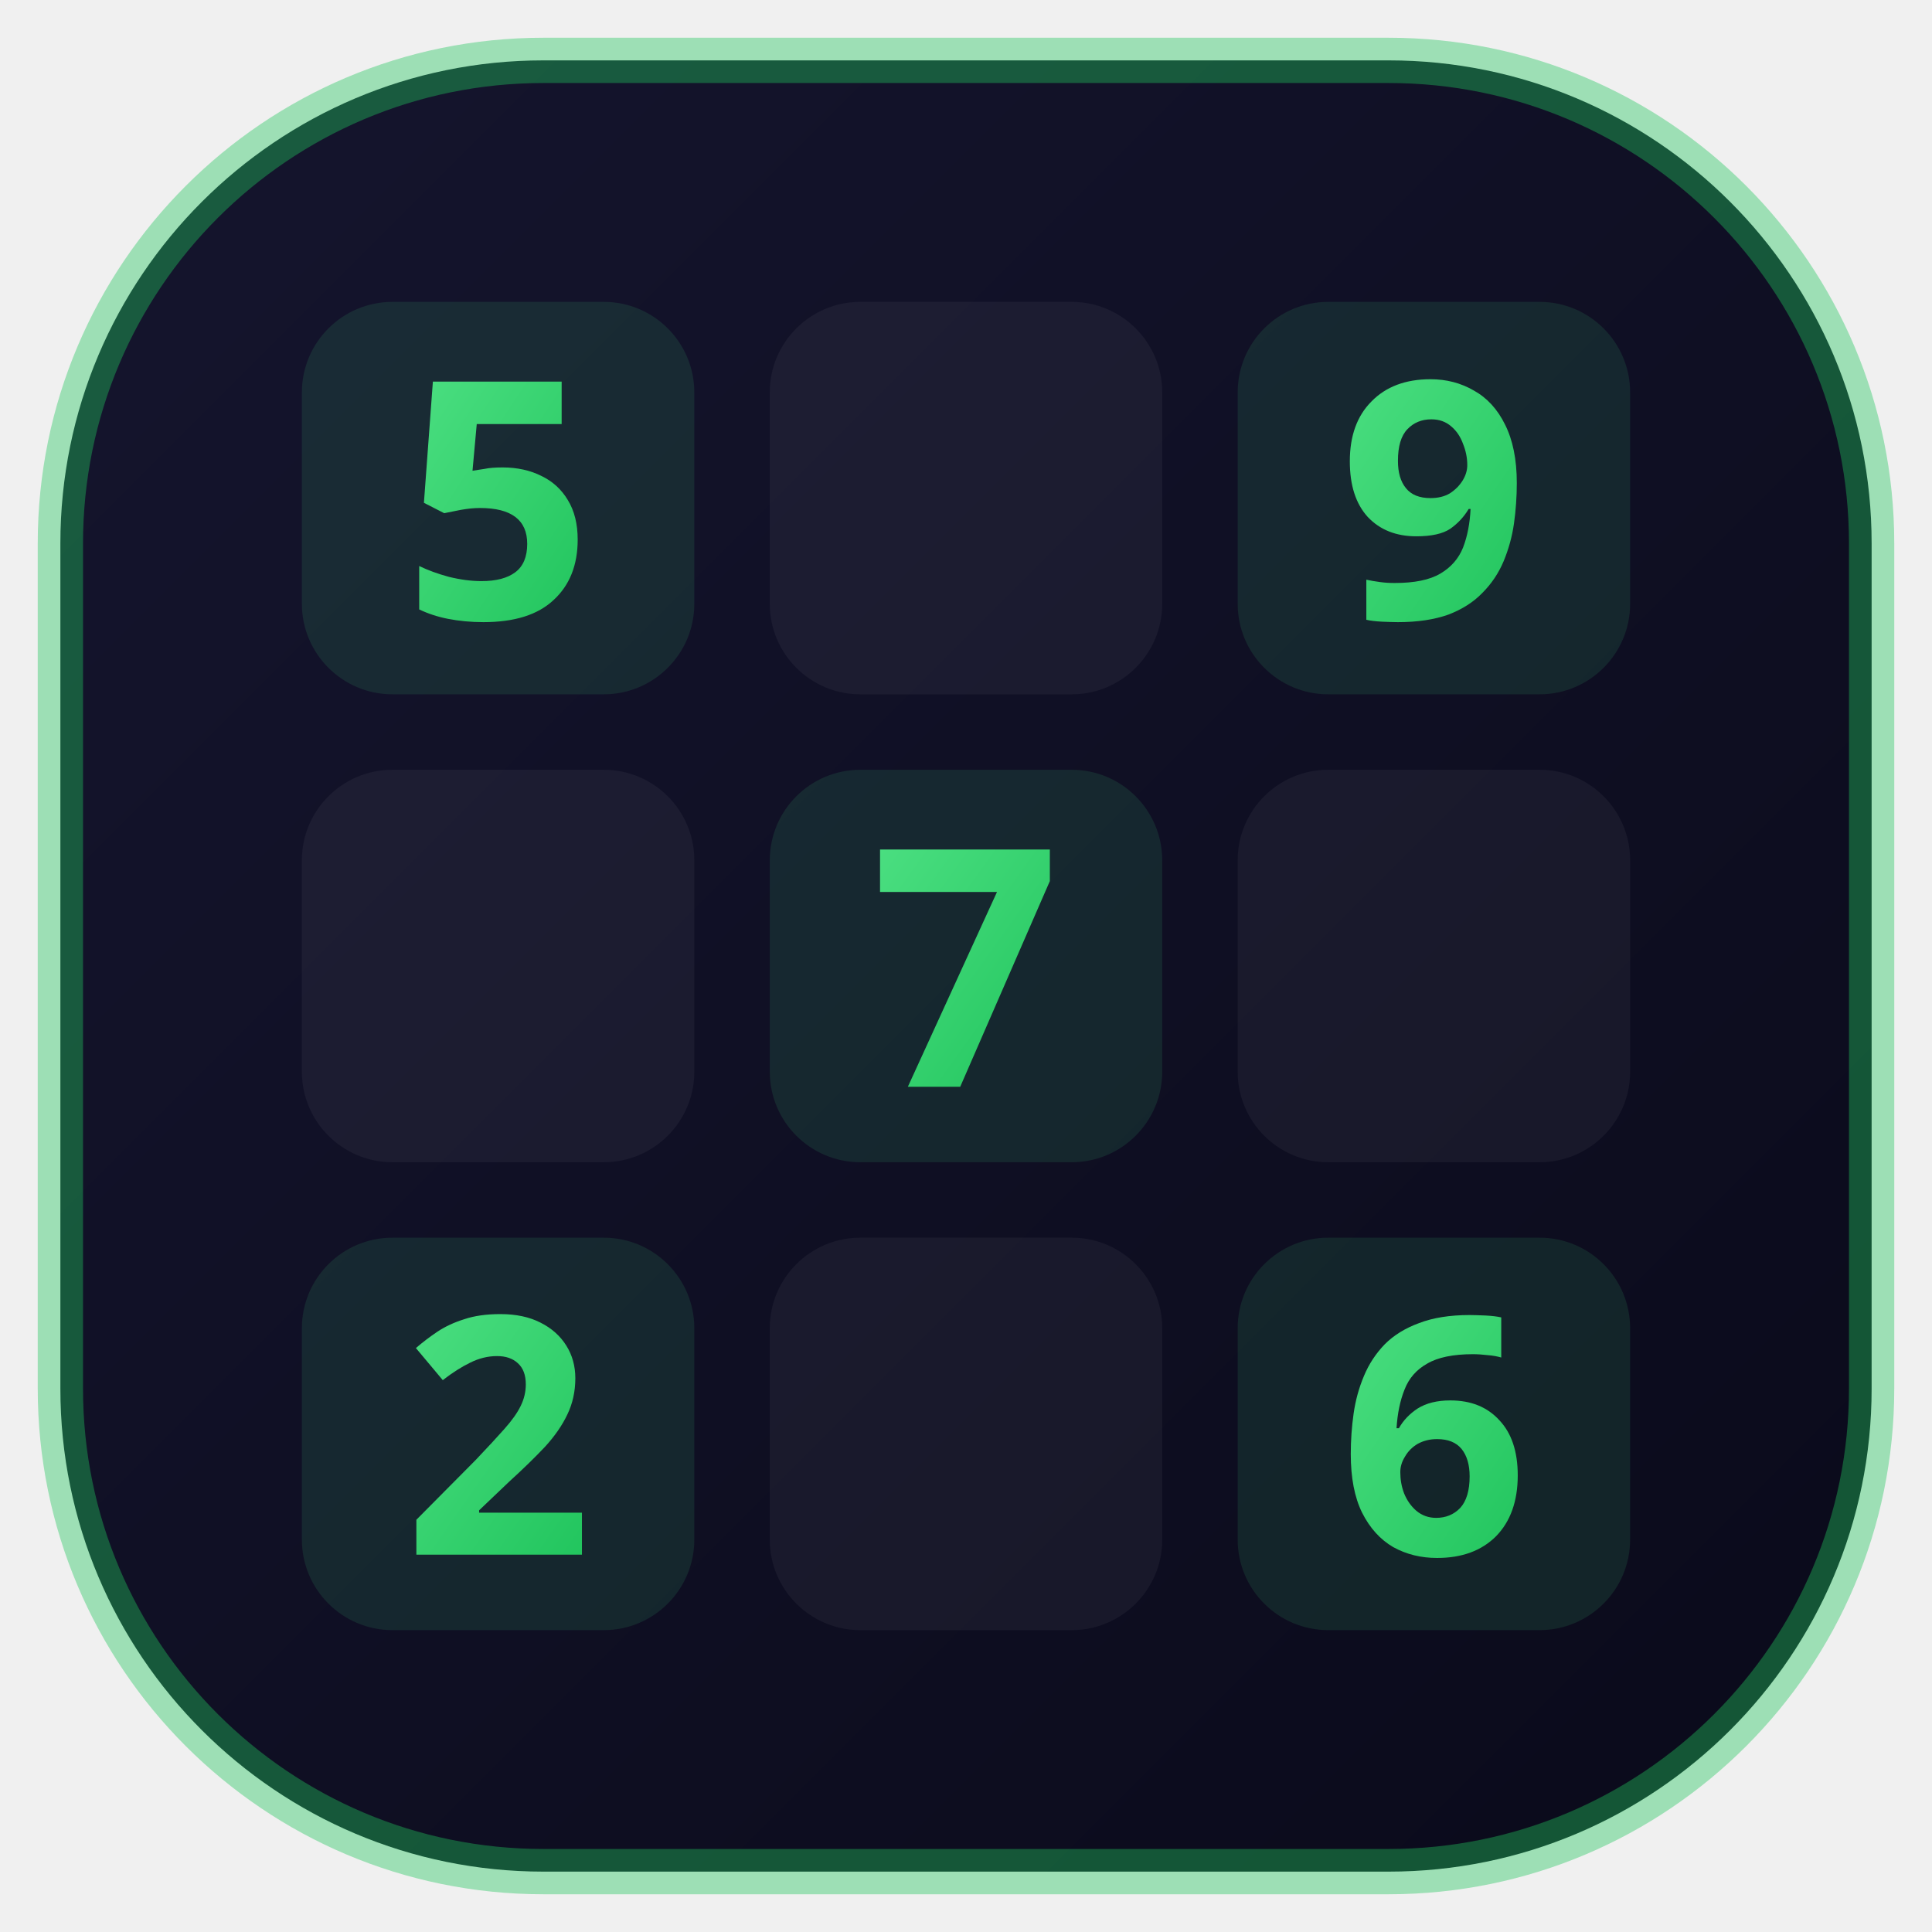
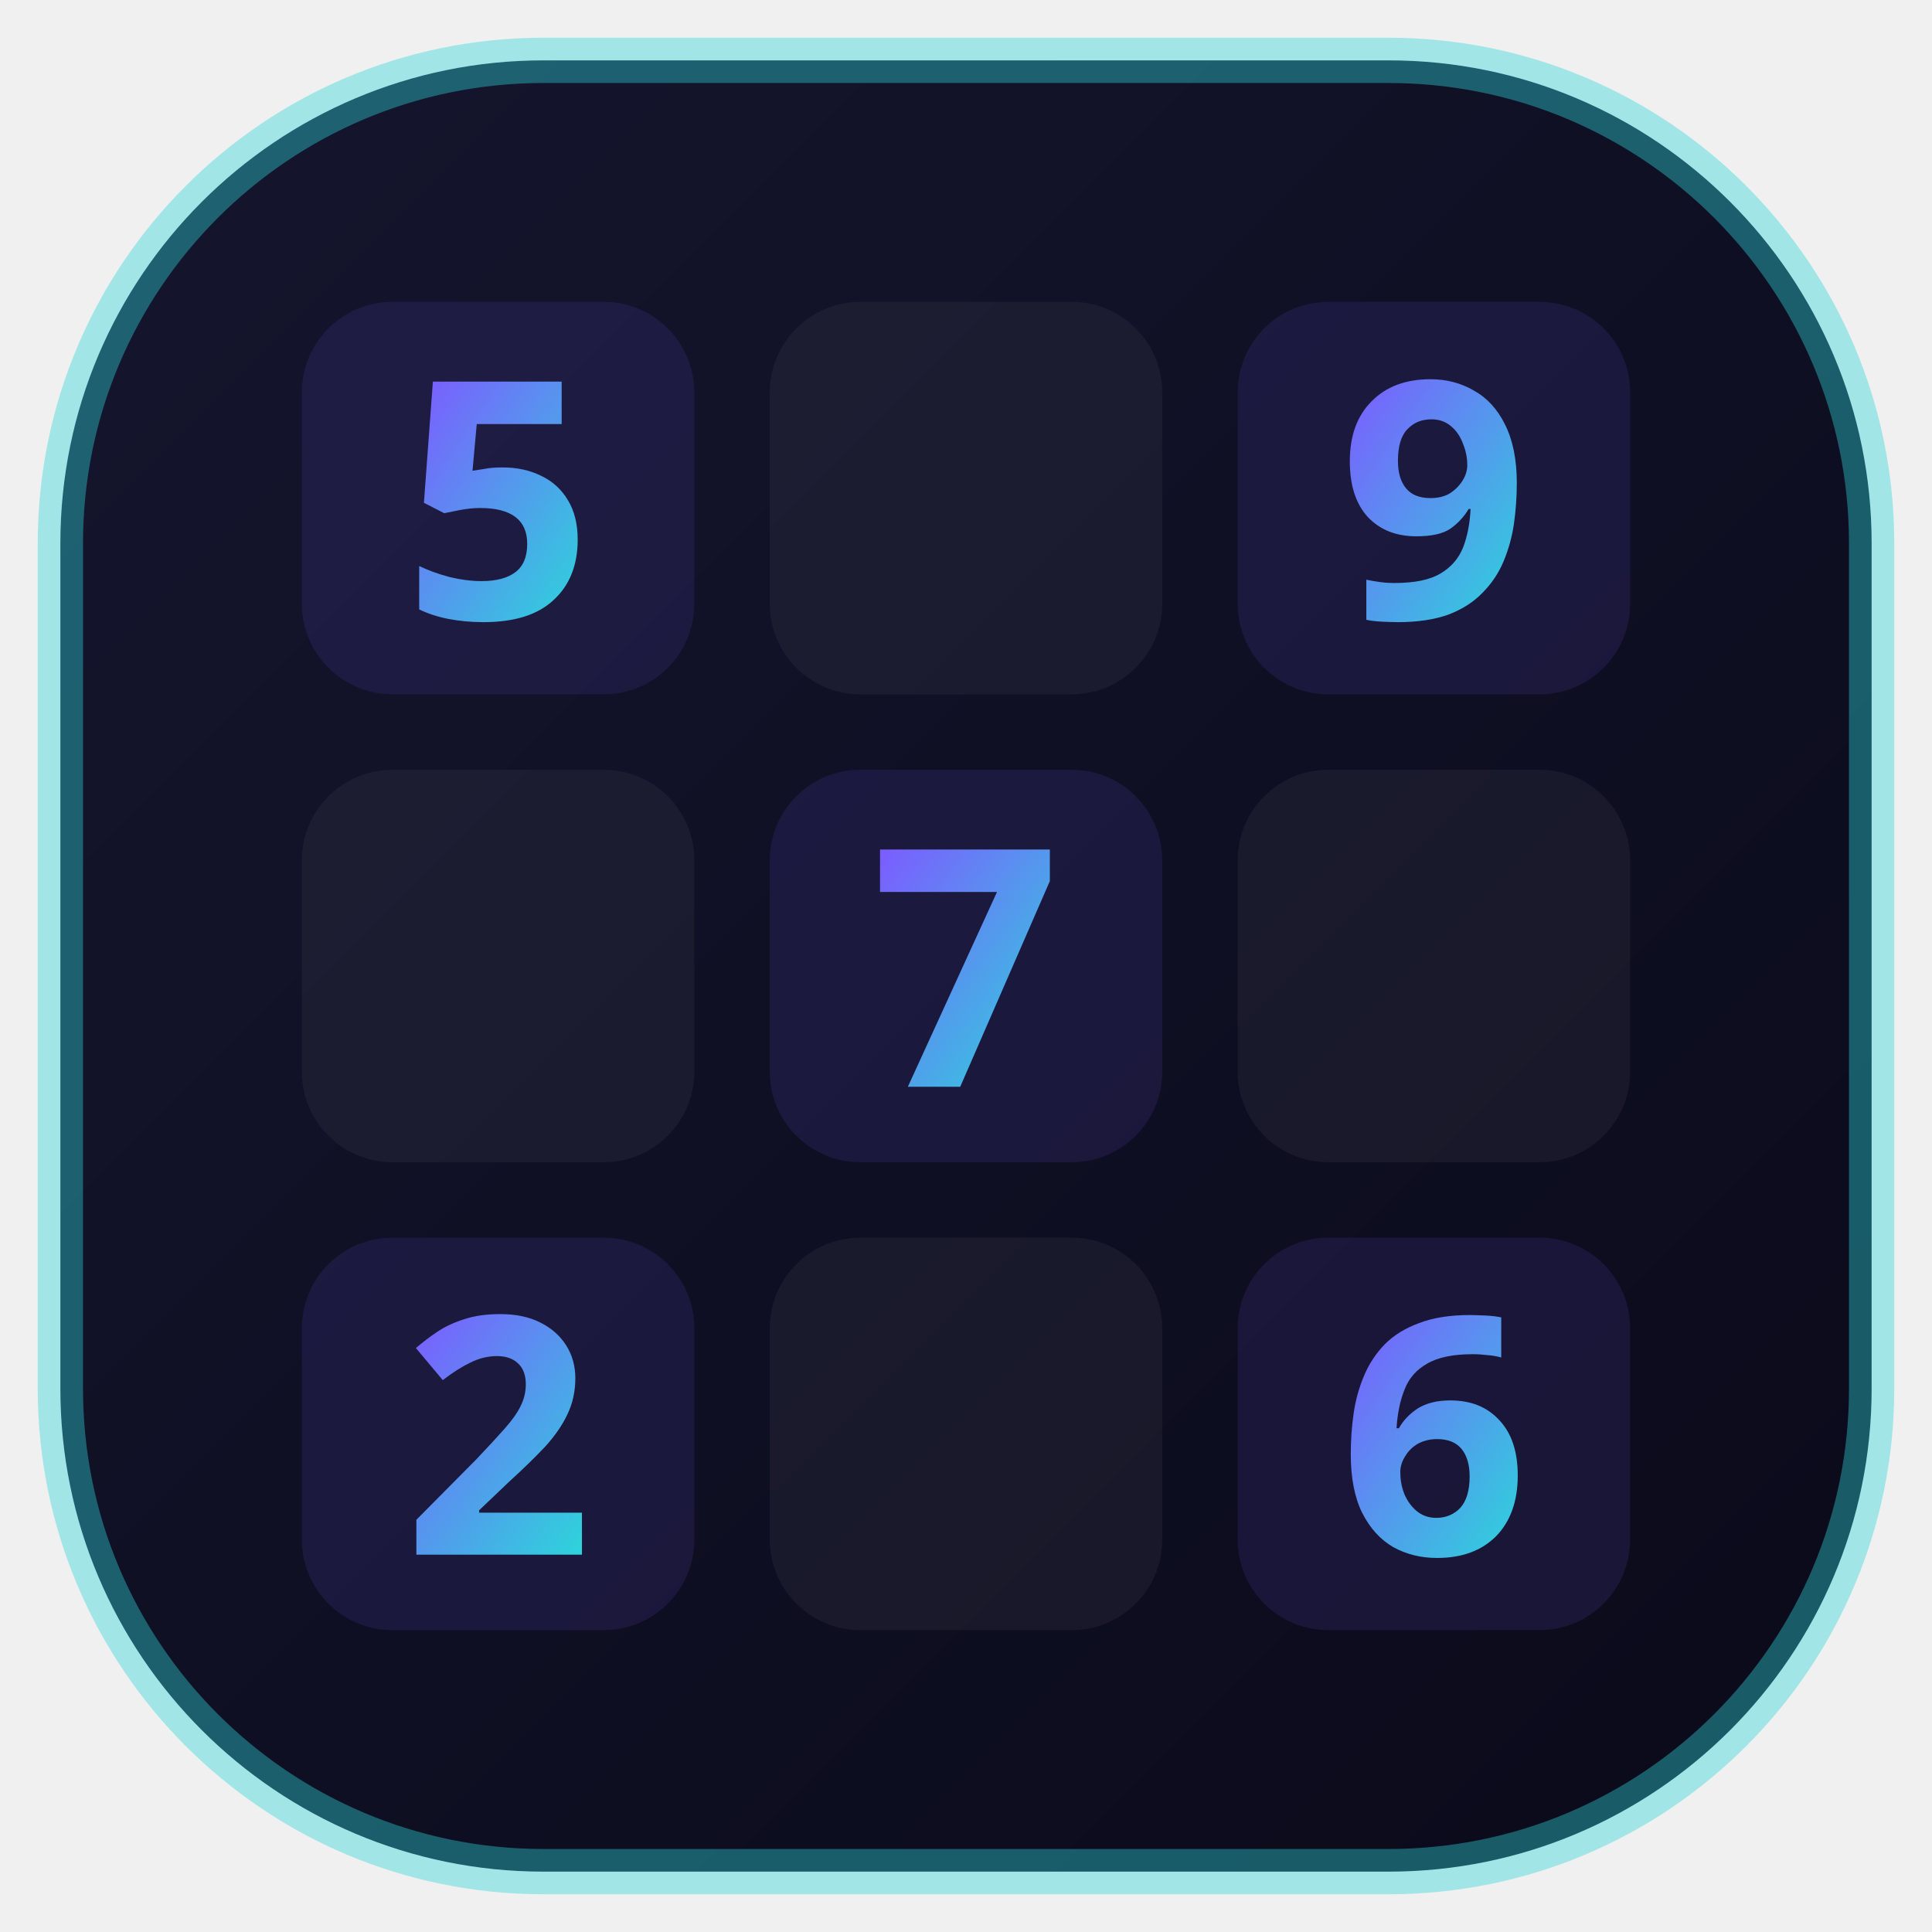
<svg xmlns="http://www.w3.org/2000/svg" viewBox="0 0 64 64" width="64" height="64" role="img" aria-label="SallySudo logo">
  <defs>
    <linearGradient id="lbg" x1="0" y1="0" x2="1" y2="1">
      <stop offset="0" stop-color="#15152e" />
      <stop offset="1" stop-color="#0a0a1a" />
    </linearGradient>
    <linearGradient id="lg" x1="0" y1="0" x2="1" y2="1">
-       <stop offset="0" stop-color="#4ade80" />
-       <stop offset="1" stop-color="#22c55e" />
+       <stop offset="0" stop-color="#7c5cff" />
+       <stop offset="1" stop-color="#2dd4db" />
    </linearGradient>
  </defs>
-   <rect x="2" y="2" width="60" height="60" rx="16" fill="url(#lbg)" stroke="#22c55e" stroke-opacity="0.4" stroke-width="1.5" />
+   <rect x="2" y="2" width="60" height="60" rx="16" fill="url(#lbg)" stroke="#2dd4db" stroke-opacity="0.4" stroke-width="1.5" />
  <g>
-     <rect x="10" y="10" width="13" height="13" rx="3" fill="#4ade80" fill-opacity="0.12" />
+     <rect x="10" y="10" width="13" height="13" rx="3" fill="#7c5cff" fill-opacity="0.12" />
    <rect x="25.5" y="10" width="13" height="13" rx="3" fill="#ffffff" fill-opacity="0.05" />
-     <rect x="41" y="10" width="13" height="13" rx="3" fill="#4ade80" fill-opacity="0.12" />
+     <rect x="41" y="10" width="13" height="13" rx="3" fill="#7c5cff" fill-opacity="0.12" />
    <rect x="10" y="25.5" width="13" height="13" rx="3" fill="#ffffff" fill-opacity="0.05" />
-     <rect x="25.5" y="25.5" width="13" height="13" rx="3" fill="#4ade80" fill-opacity="0.12" />
+     <rect x="25.5" y="25.5" width="13" height="13" rx="3" fill="#7c5cff" fill-opacity="0.12" />
    <rect x="41" y="25.5" width="13" height="13" rx="3" fill="#ffffff" fill-opacity="0.05" />
-     <rect x="10" y="41" width="13" height="13" rx="3" fill="#4ade80" fill-opacity="0.12" />
+     <rect x="10" y="41" width="13" height="13" rx="3" fill="#7c5cff" fill-opacity="0.12" />
    <rect x="25.5" y="41" width="13" height="13" rx="3" fill="#ffffff" fill-opacity="0.05" />
-     <rect x="41" y="41" width="13" height="13" rx="3" fill="#4ade80" fill-opacity="0.12" />
+     <rect x="41" y="41" width="13" height="13" rx="3" fill="#7c5cff" fill-opacity="0.12" />
  </g>
  <g fill="url(#lg)" font-family="Verdana, sans-serif" font-weight="bold" font-size="11" text-anchor="middle">
    <text x="16.5" y="20.5">5</text>
    <text x="47.5" y="20.5">9</text>
    <text x="32" y="36">7</text>
    <text x="16.5" y="51.5">2</text>
    <text x="47.5" y="51.5">6</text>
  </g>
</svg>
